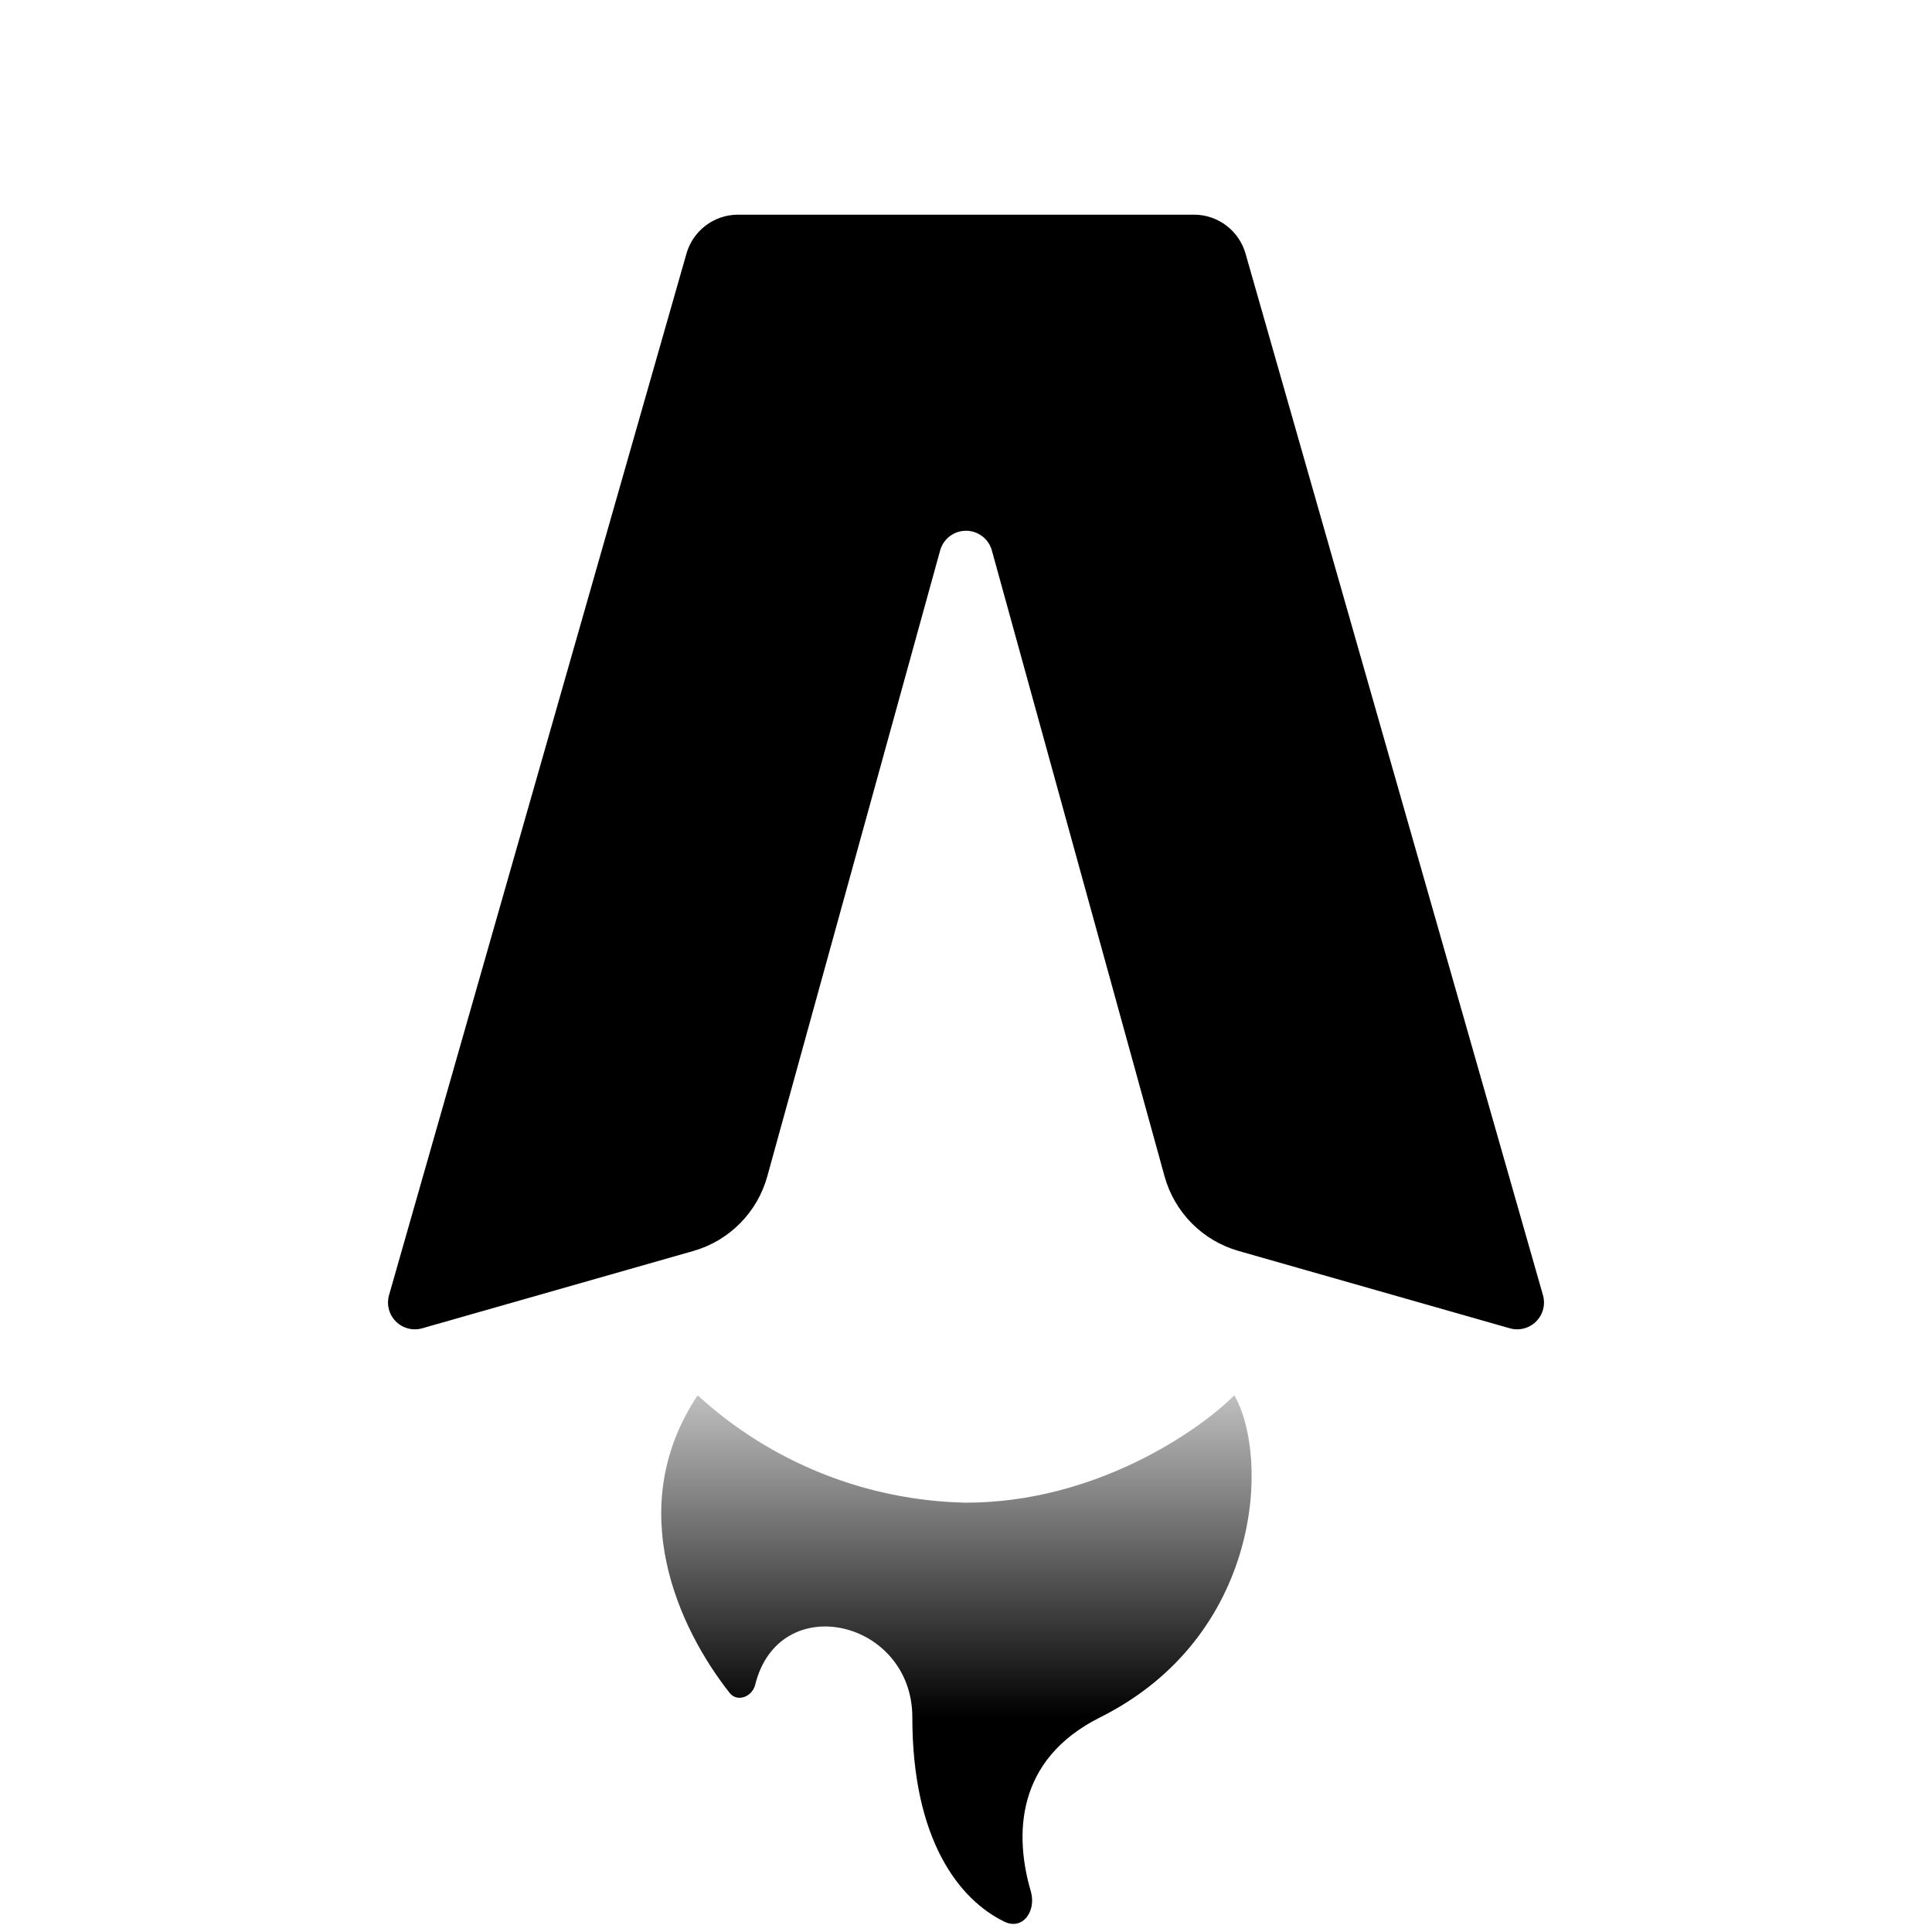
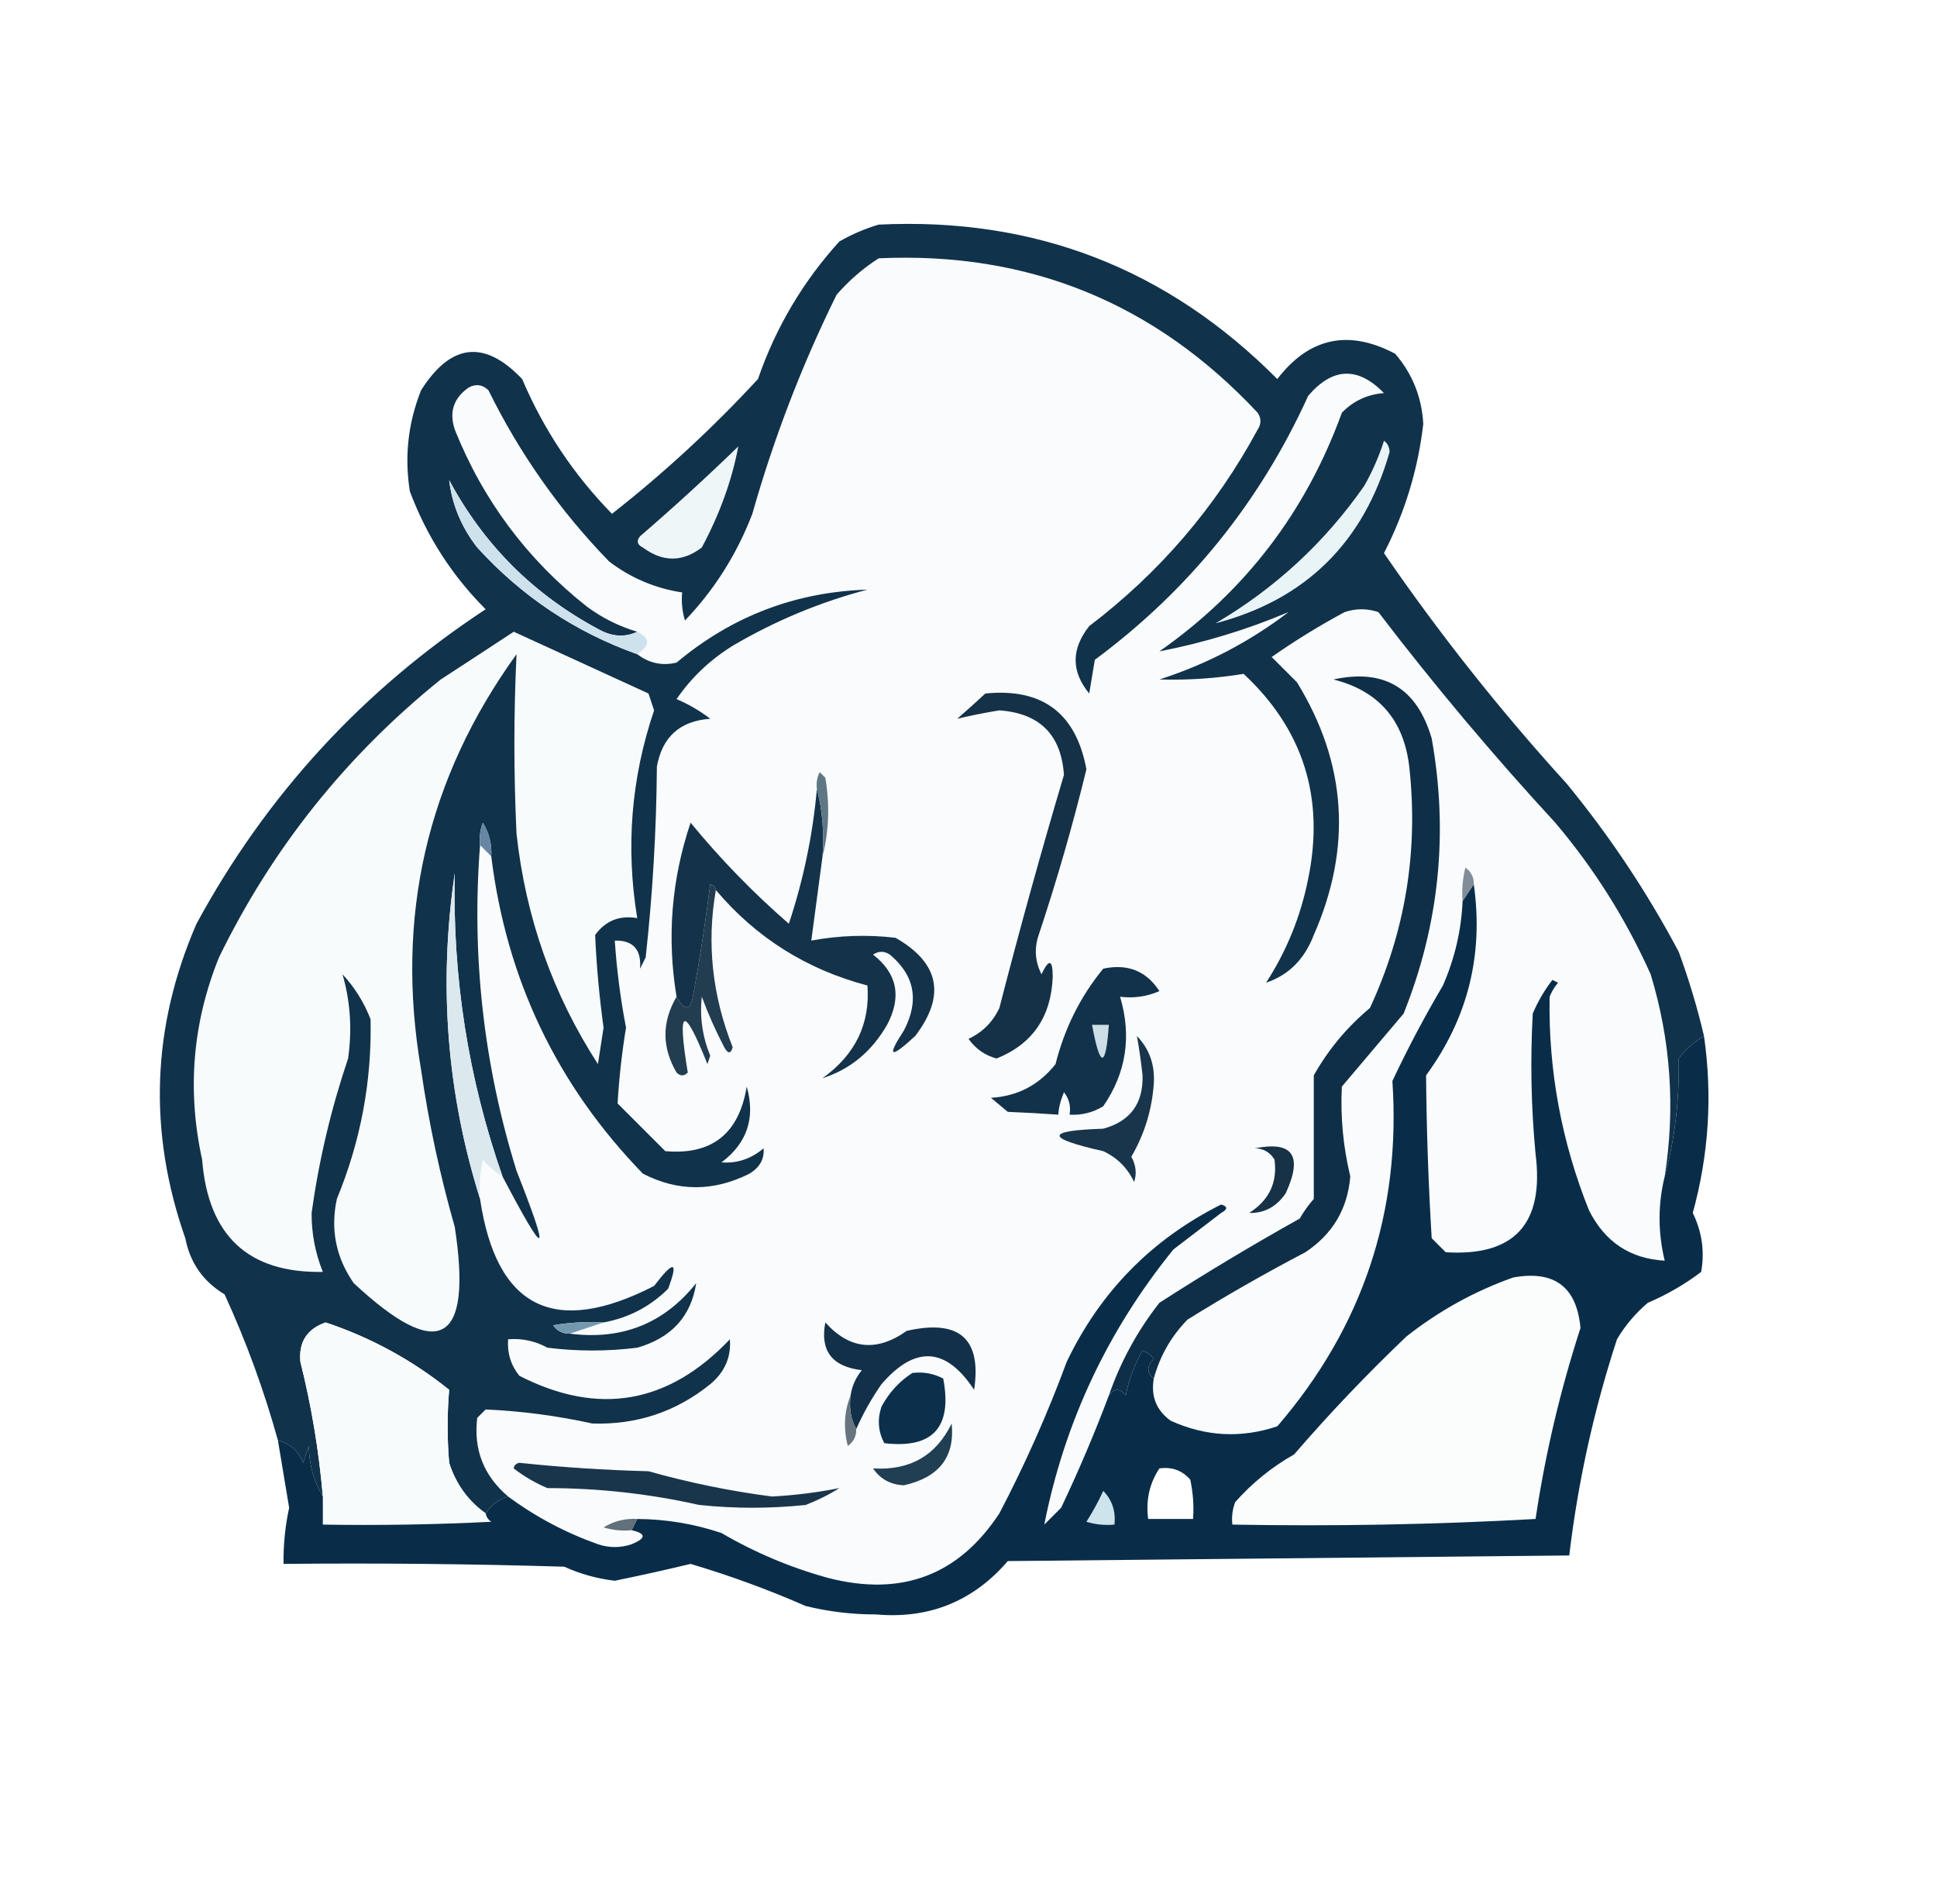
- <svg xmlns="http://www.w3.org/2000/svg" fill="none" viewBox="0 0 36 36">
-   <path fill="#000" d="M22.25 4h-8.5a1 1 0 0 0-.96.73l-5.54 19.4a.5.5 0 0 0 .62.62l5.05-1.44a2 2 0 0 0 1.38-1.4l3.22-11.66a.5.5 0 0 1 .96 0l3.22 11.67a2 2 0 0 0 1.38 1.39l5.05 1.44a.5.5 0 0 0 .62-.62l-5.54-19.4a1 1 0 0 0-.96-.73Z" />
-   <path fill="url(#gradient)" d="M18 28a7.63 7.63 0 0 1-5-2c-1.4 2.1-.35 4.35.6 5.55.14.17.41.07.47-.15.44-1.8 2.93-1.22 2.93.6 0 2.28.87 3.4 1.72 3.81.34.16.59-.2.49-.56-.31-1.05-.29-2.46 1.29-3.25 3-1.5 3.17-4.83 2.5-6-.67.67-2.6 2-5 2Z" />
-   <defs>
-     <linearGradient id="gradient" x1="16" x2="16" y1="32" y2="24" gradientUnits="userSpaceOnUse">
-       <stop stop-color="#000" />
-       <stop offset="1" stop-color="#000" stop-opacity="0" />
-     </linearGradient>
-   </defs>
-   <style>
-     @media (prefers-color-scheme:dark){:root{filter:invert(100%)}}
-   </style>
+ <svg xmlns="http://www.w3.org/2000/svg" version="1.1" width="345px" height="339px" style="shape-rendering:geometricPrecision; text-rendering:geometricPrecision; image-rendering:optimizeQuality; fill-rule:evenodd; clip-rule:evenodd">
+   <g>
+     <path style="opacity:1" fill="#f9fbfc" d="M 296.5,209.5 C 295.28,214.455 295.28,219.455 296.5,224.5C 290.332,224.156 285.832,221.156 283,215.5C 278.107,203.269 275.773,190.602 276,177.5C 276.374,176.584 276.874,175.75 277.5,175C 277.167,174.833 276.833,174.667 276.5,174.5C 275.081,176.336 273.914,178.336 273,180.5C 272.542,188.838 272.708,197.172 273.5,205.5C 275.073,217.93 269.739,223.763 257.5,223C 256.667,222.167 255.833,221.333 255,220.5C 254.412,210.82 254.078,201.153 254,191.5C 261.438,181.346 264.271,170.013 262.5,157.5C 262.539,156.244 262.039,155.244 261,154.5C 260.505,156.473 260.338,158.473 260.5,160.5C 260.269,165.698 259.103,170.698 257,175.5C 253.745,181.008 250.745,186.675 248,192.5C 249.556,215.831 242.723,236.331 227.5,254C 221.051,256.157 214.718,255.824 208.5,253C 205.959,251.152 204.959,248.652 205.5,245.5C 206.589,241.49 208.589,237.99 211.5,235C 218.337,230.747 225.337,226.747 232.5,223C 237.358,219.783 240.024,215.283 240.5,209.5C 239.228,204.211 238.728,198.878 239,193.5C 242.667,189.167 246.333,184.833 250,180.5C 256.342,164.663 258.009,148.33 255,131.5C 252.377,122.528 246.543,119.028 237.5,121C 245.521,123.025 250.021,128.192 251,136.5C 252.663,151.507 250.33,165.84 244,179.5C 239.913,182.916 236.58,186.916 234,191.5C 234,198.833 234,206.167 234,213.5C 233.044,214.579 232.211,215.745 231.5,217C 223.001,221.748 214.668,226.748 206.5,232C 202.586,236.994 199.586,242.494 197.5,248.5C 194.957,255.256 192.124,261.923 189,268.5C 188,269.5 187,270.5 186,271.5C 189.593,253.311 197.26,236.978 209,222.5C 211.833,220.333 214.667,218.167 217.5,216C 218.696,215.346 218.696,214.846 217.5,214.5C 205.139,220.694 195.972,230.028 190,242.5C 186.583,251.75 182.583,260.75 178,269.5C 170.747,280.539 160.58,284.373 147.5,281C 140.831,279.167 134.498,276.5 128.5,273C 123.625,271.364 118.625,270.531 113.5,270.5C 111.345,270.372 109.345,270.872 107.5,272C 109.134,272.494 110.801,272.66 112.5,272.5C 115.113,273.095 115.113,273.929 112.5,275C 110.5,275.667 108.5,275.667 106.5,275C 100.695,272.933 95.362,270.099 90.5,266.5C 86.15,262.803 84.317,258.137 85,252.5C 85.5,252 86,251.5 86.5,251C 92.87,251.283 99.204,252.116 105.5,253.5C 113.414,253.751 120.414,251.418 126.5,246.5C 129.072,244.364 130.239,241.697 130,238.5C 119.058,250.031 106.558,252.198 92.5,245C 90.984,243.103 90.317,240.936 90.5,238.5C 92.989,238.298 95.323,238.798 97.5,240C 102.833,240.667 108.167,240.667 113.5,240C 119.597,238.249 123.097,234.416 124,228.5C 118.296,235.685 110.796,238.685 101.5,237.5C 103.5,236.833 105.5,236.167 107.5,235.5C 111.957,234.688 115.79,232.688 119,229.5C 120.871,224.533 120.037,224.366 116.5,229C 98.737,238.119 88.403,232.952 85.5,213.5C 85.337,211.143 85.503,208.81 86,206.5C 87.039,207.71 88.206,208.71 89.5,209.5C 97.345,224.47 98.178,224.137 92,208.5C 86.135,189.61 83.968,170.277 85.5,150.5C 86.167,151.167 86.833,151.833 87.5,152.5C 90.208,174.414 99.208,193.247 114.5,209C 120.742,212.228 127.075,212.228 133.5,209C 135.329,207.887 136.163,206.387 136,204.5C 133.769,206.377 131.269,207.21 128.5,207C 133.081,203.562 134.581,199.062 133,193.5C 131.626,201.888 126.793,205.721 118.5,205C 115.667,202.167 112.833,199.333 110,196.5C 110.261,192.02 110.761,187.52 111.5,183C 110.514,177.876 109.848,172.709 109.5,167.5C 112.766,167.433 114.266,169.099 114,172.5C 114.333,171.833 114.667,171.167 115,170.5C 116.243,159.224 116.91,147.891 117,136.5C 117.958,131.21 121.124,128.376 126.5,128C 124.655,126.577 122.655,125.41 120.5,124.5C 123.133,120.668 126.466,117.501 130.5,115C 138.051,110.557 146.051,107.223 154.5,105C 141.674,105.412 130.341,109.745 120.5,118C 117.935,118.609 115.601,118.109 113.5,116.5C 115.836,114.927 115.836,113.594 113.5,112.5C 110.243,111.538 107.243,110.038 104.5,108C 93.879,99.596 86.045,89.096 81,76.5C 79.96,73.364 80.793,70.864 83.5,69C 84.784,68.316 85.951,68.483 87,69.5C 92.568,80.806 99.735,90.973 108.5,100C 112.39,102.947 116.723,104.78 121.5,105.5C 121.34,107.199 121.506,108.866 122,110.5C 127.25,105.011 131.25,98.678 134,91.5C 137.832,77.996 142.832,64.996 149,52.5C 151.205,49.96 153.705,47.793 156.5,46C 183.213,44.772 205.713,53.938 224,73.5C 224.667,74.5 224.667,75.5 224,76.5C 216.563,90.278 206.563,101.944 194,111.5C 190.774,115.574 190.774,119.574 194,123.5C 194.333,121.5 194.667,119.5 195,117.5C 211.716,105.116 224.383,89.45 233,70.5C 237.348,65.401 241.848,65.234 246.5,70C 243.542,70.229 241.042,71.396 239,73.5C 232.616,91.117 221.783,105.283 206.5,116C 214.473,114.452 222.14,112.118 229.5,109C 222.558,114.305 214.891,118.305 206.5,121C 211.563,121.145 216.563,120.812 221.5,120C 232.14,129.923 235.973,142.09 233,156.5C 231.663,163.187 229.163,169.354 225.5,175C 229.52,173.648 232.354,170.814 234,166.5C 240.856,150.902 239.856,135.902 231,121.5C 229.5,120 228,118.5 226.5,117C 230.666,114.083 234.999,111.416 239.5,109C 241.5,108.333 243.5,108.333 245.5,109C 255.405,121.963 265.905,134.463 277,146.5C 283.917,154.657 289.584,163.657 294,173.5C 297.582,185.293 298.415,197.293 296.5,209.5 Z" />
+   </g>
+   <g>
+     <path style="opacity:1" fill="#0f2f48" d="M 205.5,245.5 C 204.209,244.458 204.209,243.292 205.5,242C 204.975,241.308 204.308,240.808 203.5,240.5C 202.081,242.958 201.081,245.625 200.5,248.5C 199.473,247.209 198.473,247.209 197.5,248.5C 199.586,242.494 202.586,236.994 206.5,232C 214.668,226.748 223.001,221.748 231.5,217C 232.211,215.745 233.044,214.579 234,213.5C 234,206.167 234,198.833 234,191.5C 236.58,186.916 239.913,182.916 244,179.5C 250.33,165.84 252.663,151.507 251,136.5C 250.021,128.192 245.521,123.025 237.5,121C 246.543,119.028 252.377,122.528 255,131.5C 258.009,148.33 256.342,164.663 250,180.5C 246.333,184.833 242.667,189.167 239,193.5C 238.728,198.878 239.228,204.211 240.5,209.5C 240.024,215.283 237.358,219.783 232.5,223C 225.337,226.747 218.337,230.747 211.5,235C 208.589,237.99 206.589,241.49 205.5,245.5 Z" />
+   </g>
+   <g>
+     <path style="opacity:1" fill="#19354c" d="M 202.5,184.5 C 204.727,186.809 205.727,189.642 205.5,193C 205.177,197.637 203.843,201.971 201.5,206C 202.33,207.465 202.496,208.965 202,210.5C 200.833,208 199,206.167 196.5,205C 186.132,202.665 186.132,201.332 196.5,201C 201.308,199.688 203.642,196.521 203.5,191.5C 203.247,189.142 202.914,186.808 202.5,184.5 Z" />
+   </g>
+   <g>
+     <path style="opacity:1" fill="#173146" d="M 223.5,204.5 C 230.259,203.132 232.092,205.799 229,212.5C 227.364,214.898 225.198,216.065 222.5,216C 226.059,213.72 227.559,210.553 227,206.5C 226.184,205.177 225.017,204.511 223.5,204.5 Z" />
+   </g>
+   <g>
+     <path style="opacity:0.983" fill="#0d2f48" d="M 303.5,184.5 C 301.807,185.475 300.307,186.808 299,188.5C 299.135,195.905 298.302,202.905 296.5,209.5C 298.415,197.293 297.582,185.293 294,173.5C 289.584,163.657 283.917,154.657 277,146.5C 265.905,134.463 255.405,121.963 245.5,109C 243.5,108.333 241.5,108.333 239.5,109C 234.999,111.416 230.666,114.083 226.5,117C 228,118.5 229.5,120 231,121.5C 239.856,135.902 240.856,150.902 234,166.5C 232.354,170.814 229.52,173.648 225.5,175C 229.163,169.354 231.663,163.187 233,156.5C 235.973,142.09 232.14,129.923 221.5,120C 216.563,120.812 211.563,121.145 206.5,121C 214.891,118.305 222.558,114.305 229.5,109C 222.14,112.118 214.473,114.452 206.5,116C 221.783,105.283 232.616,91.117 239,73.5C 241.042,71.396 243.542,70.229 246.5,70C 241.848,65.234 237.348,65.401 233,70.5C 224.383,89.45 211.716,105.116 195,117.5C 194.667,119.5 194.333,121.5 194,123.5C 190.774,119.574 190.774,115.574 194,111.5C 206.563,101.944 216.563,90.278 224,76.5C 224.667,75.5 224.667,74.5 224,73.5C 205.713,53.938 183.213,44.772 156.5,46C 153.705,47.793 151.205,49.96 149,52.5C 142.832,64.996 137.832,77.996 134,91.5C 131.25,98.678 127.25,105.011 122,110.5C 121.506,108.866 121.34,107.199 121.5,105.5C 116.723,104.78 112.39,102.947 108.5,100C 99.735,90.973 92.568,80.806 87,69.5C 85.951,68.483 84.784,68.316 83.5,69C 80.793,70.864 79.96,73.364 81,76.5C 86.045,89.096 93.879,99.596 104.5,108C 107.243,110.038 110.243,111.538 113.5,112.5C 111.274,113.559 108.941,113.392 106.5,112C 95,105.833 86.167,97 80,85.5C 80.514,89.876 82.181,93.876 85,97.5C 92.928,106.212 102.428,112.546 113.5,116.5C 115.601,118.109 117.935,118.609 120.5,118C 130.341,109.745 141.674,105.412 154.5,105C 146.051,107.223 138.051,110.557 130.5,115C 126.466,117.501 123.133,120.668 120.5,124.5C 122.655,125.41 124.655,126.577 126.5,128C 121.124,128.376 117.958,131.21 117,136.5C 116.91,147.891 116.243,159.224 115,170.5C 114.667,171.167 114.333,171.833 114,172.5C 114.266,169.099 112.766,167.433 109.5,167.5C 109.848,172.709 110.514,177.876 111.5,183C 110.761,187.52 110.261,192.02 110,196.5C 112.833,199.333 115.667,202.167 118.5,205C 126.793,205.721 131.626,201.888 133,193.5C 134.581,199.062 133.081,203.562 128.5,207C 131.269,207.21 133.769,206.377 136,204.5C 136.163,206.387 135.329,207.887 133.5,209C 127.075,212.228 120.742,212.228 114.5,209C 99.208,193.247 90.208,174.414 87.5,152.5C 87.628,150.345 87.128,148.345 86,146.5C 85.51,147.793 85.343,149.127 85.5,150.5C 83.968,170.277 86.135,189.61 92,208.5C 98.178,224.137 97.345,224.47 89.5,209.5C 83.402,192.065 80.569,174.065 81,155.5C 78.077,175.303 79.577,194.637 85.5,213.5C 88.403,232.952 98.737,238.119 116.5,229C 120.037,224.366 120.871,224.533 119,229.5C 115.79,232.688 111.957,234.688 107.5,235.5C 104.482,235.335 101.482,235.502 98.5,236C 99.244,237.039 100.244,237.539 101.5,237.5C 110.796,238.685 118.296,235.685 124,228.5C 123.097,234.416 119.597,238.249 113.5,240C 108.167,240.667 102.833,240.667 97.5,240C 95.323,238.798 92.989,238.298 90.5,238.5C 90.317,240.936 90.984,243.103 92.5,245C 106.558,252.198 119.058,250.031 130,238.5C 130.239,241.697 129.072,244.364 126.5,246.5C 120.414,251.418 113.414,253.751 105.5,253.5C 99.204,252.116 92.87,251.283 86.5,251C 86,251.5 85.5,252 85,252.5C 84.317,258.137 86.15,262.803 90.5,266.5C 88.77,267.026 87.436,268.026 86.5,269.5C 83.376,267.276 81.209,264.276 80,260.5C 79.637,256.134 79.637,251.801 80,247.5C 73.42,242.208 66.086,238.208 58,235.5C 54.677,236.657 53.177,238.991 53.5,242.5C 55.478,250.407 56.811,258.407 57.5,266.5C 55.891,263.851 55.057,260.851 55,257.5C 54.667,258.5 54.333,259.5 54,260.5C 53.124,258.365 51.624,257.031 49.5,256.5C 47.029,247.589 43.863,238.922 40,230.5C 36.191,228.22 33.858,224.887 33,220.5C 26.354,201.525 27.02,182.858 35,164.5C 47.478,141.522 64.644,122.856 86.5,108.5C 80.491,102.486 75.991,95.486 73,87.5C 72.016,81.307 72.683,75.307 75,69.5C 80.304,61.12 86.304,60.453 93,67.5C 96.845,76.532 102.178,84.532 109,91.5C 118.267,84.236 126.934,76.236 135,67.5C 138.169,58.326 143.002,50.159 149.5,43C 151.717,41.725 154.051,40.725 156.5,40C 184.267,38.644 207.934,47.81 227.5,67.5C 233.184,60.105 240.184,58.605 248.5,63C 251.573,66.583 253.24,70.75 253.5,75.5C 252.562,83.583 250.229,91.25 246.5,98.5C 256.382,112.886 267.215,126.553 279,139.5C 286.659,148.812 293.326,158.812 299,169.5C 300.81,174.429 302.31,179.429 303.5,184.5 Z" />
+   </g>
+   <g>
+     <path style="opacity:1" fill="#dbe8ee" d="M 89.5,209.5 C 88.206,208.71 87.039,207.71 86,206.5C 85.503,208.81 85.337,211.143 85.5,213.5C 79.577,194.637 78.077,175.303 81,155.5C 80.569,174.065 83.402,192.065 89.5,209.5 Z" />
+   </g>
+   <g>
+     <path style="opacity:1" fill="#12324b" d="M 196.5,172.5 C 200.849,171.577 204.183,172.91 206.5,176.5C 204.257,177.474 201.924,177.808 199.5,177.5C 201.59,184.555 200.59,191.055 196.5,197C 194.655,198.128 192.655,198.628 190.5,198.5C 190.762,197.022 190.429,195.689 189.5,194.5C 188.887,195.98 188.554,197.313 188.5,198.5C 185.604,198.293 182.604,198.127 179.5,198C 178.5,197.167 177.5,196.333 176.5,195.5C 181.242,195.213 185.075,193.213 188,189.5C 189.619,183.088 192.452,177.422 196.5,172.5 Z" />
+   </g>
+   <g>
+     <path style="opacity:1" fill="#cddee6" d="M 194.5,182.5 C 195.5,182.5 196.5,182.5 197.5,182.5C 196.949,190.297 195.949,190.297 194.5,182.5 Z" />
+   </g>
+   <g>
+     <path style="opacity:1" fill="#223c50" d="M 127.5,158.5 C 125.847,167.947 126.847,177.281 130.5,186.5C 130.154,187.696 129.654,187.696 129,186.5C 127.472,183.583 126.139,180.583 125,177.5C 124.603,181.092 125.103,184.592 126.5,188C 126.333,188.5 126.167,189 126,189.5C 121.746,178.818 120.58,179.318 122.5,191C 121.833,191.667 121.167,191.667 120.5,191C 117.867,186.501 117.867,182.001 120.5,177.5C 122.001,180.174 123.001,180.007 123.5,177C 124.641,170.813 125.641,164.313 126.5,157.5C 127.107,157.624 127.44,157.957 127.5,158.5 Z" />
+   </g>
+   <g>
+     <path style="opacity:1" fill="#14334a" d="M 145.5,140.5 C 146.483,144.298 146.817,148.298 146.5,152.5C 145.833,157.5 145.167,162.5 144.5,167.5C 149.472,166.578 154.472,166.412 159.5,167C 167.328,171.476 168.495,177.309 163,184.5C 158.546,188.612 157.88,188.279 161,183.5C 163.76,178.212 162.926,173.712 158.5,170C 157.5,169.333 156.5,169.333 155.5,170C 159.81,173.341 160.644,177.508 158,182.5C 155.249,187.275 151.416,190.442 146.5,192C 152.339,187.827 155.006,182.327 154.5,175.5C 143.661,172.643 134.661,166.977 127.5,158.5C 127.44,157.957 127.107,157.624 126.5,157.5C 125.641,164.313 124.641,170.813 123.5,177C 123.001,180.007 122.001,180.174 120.5,177.5C 118.759,166.973 119.592,156.639 123,146.5C 128.316,152.983 134.149,158.983 140.5,164.5C 143.09,156.711 144.757,148.711 145.5,140.5 Z" />
+   </g>
+   <g>
+     <path style="opacity:1" fill="#818e99" d="M 262.5,157.5 C 261.833,158.5 261.167,159.5 260.5,160.5C 260.338,158.473 260.505,156.473 261,154.5C 262.039,155.244 262.539,156.244 262.5,157.5 Z" />
+   </g>
+   <g>
+     <path style="opacity:1" fill="#143148" d="M 175.5,123.5 C 185.655,122.491 191.655,126.991 193.5,137C 191.072,146.951 188.238,156.785 185,166.5C 184.186,168.902 184.353,171.235 185.5,173.5C 186.842,170.679 187.508,170.846 187.5,174C 187.217,181.101 183.884,185.934 177.5,188.5C 175.444,187.952 173.777,186.786 172.5,185C 175,183.833 176.833,182 178,179.5C 181.585,165.563 185.418,151.729 189.5,138C 189.018,130.851 185.185,127.018 178,126.5C 175.378,126.925 172.878,127.425 170.5,128C 172.24,126.483 173.906,124.983 175.5,123.5 Z" />
+   </g>
+   <g>
+     <path style="opacity:1" fill="#5f7785" d="M 146.5,152.5 C 146.817,148.298 146.483,144.298 145.5,140.5C 145.351,139.448 145.517,138.448 146,137.5C 146.333,137.833 146.667,138.167 147,138.5C 147.815,143.352 147.648,148.019 146.5,152.5 Z" />
+   </g>
+   <g>
+     <path style="opacity:1" fill="#f8fbfb" d="M 91.5,112.5 C 99.478,116.155 107.478,119.822 115.5,123.5C 115.833,124.5 116.167,125.5 116.5,126.5C 112.418,138.544 111.418,150.877 113.5,163.5C 110.348,162.959 107.848,163.959 106,166.5C 106.241,171.986 106.741,177.486 107.5,183C 107.167,185.167 106.833,187.333 106.5,189.5C 98.468,177.079 93.635,163.413 92,148.5C 91.489,137.807 91.489,127.141 92,116.5C 76.005,138.635 70.339,163.302 75,190.5C 76.366,199.966 78.366,209.299 81,218.5C 84.197,239.339 78.197,242.673 63,228.5C 59.826,223.94 58.826,218.94 60,213.5C 64.241,203.211 66.241,192.545 66,181.5C 64.834,178.497 63.167,175.83 61,173.5C 62.404,178.311 62.738,183.311 62,188.5C 58.965,197.472 56.799,206.638 55.5,216C 55.481,219.639 56.148,223.139 57.5,226.5C 44.24,226.749 37.073,220.083 36,206.5C 33.294,194.157 34.294,182.157 39,170.5C 48.462,151.095 61.628,134.595 78.5,121C 82.898,118.143 87.232,115.309 91.5,112.5 Z" />
+   </g>
+   <g>
+     <path style="opacity:1" fill="#6786a3" d="M 87.5,152.5 C 86.833,151.833 86.167,151.167 85.5,150.5C 85.343,149.127 85.51,147.793 86,146.5C 87.128,148.345 87.628,150.345 87.5,152.5 Z" />
+   </g>
+   <g>
+     <path style="opacity:1" fill="#cee2ed" d="M 113.5,112.5 C 115.836,113.594 115.836,114.927 113.5,116.5C 102.428,112.546 92.928,106.212 85,97.5C 82.181,93.876 80.514,89.876 80,85.5C 86.167,97 95,105.833 106.5,112C 108.941,113.392 111.274,113.559 113.5,112.5 Z" />
+   </g>
+   <g>
+     <path style="opacity:1" fill="#e9f4f7" d="M 246.5,78.5 C 247.124,78.917 247.457,79.584 247.5,80.5C 242.88,96.621 232.547,106.788 216.5,111C 227.115,104.773 235.948,96.607 243,86.5C 244.454,83.929 245.62,81.262 246.5,78.5 Z" />
+   </g>
+   <g>
+     <path style="opacity:1" fill="#eff6f8" d="M 131.5,79.5 C 130.37,85.516 128.203,91.516 125,97.5C 121.535,100.128 118.035,100.128 114.5,97.5C 113.479,96.998 113.312,96.332 114,95.5C 120.029,90.301 125.862,84.967 131.5,79.5 Z" />
+   </g>
+   <g>
+     <path style="opacity:1" fill="#7499af" d="M 107.5,235.5 C 105.5,236.167 103.5,236.833 101.5,237.5C 100.244,237.539 99.244,237.039 98.5,236C 101.482,235.502 104.482,235.335 107.5,235.5 Z" />
+   </g>
+   <g>
+     <path style="opacity:1" fill="#f8fbfc" d="M 86.5,269.5 C 86.611,270.117 86.944,270.617 87.5,271C 77.506,271.5 67.506,271.666 57.5,271.5C 57.5,269.833 57.5,268.167 57.5,266.5C 56.811,258.407 55.478,250.407 53.5,242.5C 53.177,238.991 54.677,236.657 58,235.5C 66.086,238.208 73.42,242.208 80,247.5C 79.637,251.801 79.637,256.134 80,260.5C 81.209,264.276 83.376,267.276 86.5,269.5 Z" />
+   </g>
+   <g>
+     <path style="opacity:1" fill="#123049" d="M 152.5,254.5 C 151.539,252.735 151.205,250.735 151.5,248.5C 151.751,246.83 152.418,245.33 153.5,244C 148.197,243.382 146.03,240.548 147,235.5C 151.309,240.304 156.143,240.804 161.5,237C 170.866,234.879 174.866,238.379 173.5,247.5C 168.496,239.879 162.996,239.546 157,246.5C 155.235,249.032 153.735,251.699 152.5,254.5 Z" />
+   </g>
+   <g>
+     <path style="opacity:1" fill="#0c2f4b" d="M 162.5,244.5 C 164.467,244.261 166.301,244.594 168,245.5C 169.644,254.186 166.144,258.019 157.5,257C 156.409,254.936 156.242,252.769 157,250.5C 158.36,247.977 160.193,245.977 162.5,244.5 Z" />
+   </g>
+   <g>
+     <path style="opacity:1" fill="#68757e" d="M 151.5,248.5 C 151.205,250.735 151.539,252.735 152.5,254.5C 152.539,255.756 152.039,256.756 151,257.5C 150.195,254.304 150.362,251.304 151.5,248.5 Z" />
+   </g>
+   <g>
+     <path style="opacity:1" fill="#213f53" d="M 169.5,253.5 C 170.11,259.433 167.277,263.1 161,264.5C 158.63,264.4 156.797,263.4 155.5,261.5C 162.051,261.898 166.717,259.231 169.5,253.5 Z" />
+   </g>
+   <g>
+     <path style="opacity:1" fill="#092d49" d="M 262.5,157.5 C 264.271,170.013 261.438,181.346 254,191.5C 254.078,201.153 254.412,210.82 255,220.5C 255.833,221.333 256.667,222.167 257.5,223C 269.739,223.763 275.073,217.93 273.5,205.5C 272.708,197.172 272.542,188.838 273,180.5C 273.914,178.336 275.081,176.336 276.5,174.5C 276.833,174.667 277.167,174.833 277.5,175C 276.874,175.75 276.374,176.584 276,177.5C 275.773,190.602 278.107,203.269 283,215.5C 285.832,221.156 290.332,224.156 296.5,224.5C 295.28,219.455 295.28,214.455 296.5,209.5C 298.302,202.905 299.135,195.905 299,188.5C 300.307,186.808 301.807,185.475 303.5,184.5C 305.026,195.111 304.359,205.611 301.5,216C 303.141,219.345 303.641,222.845 303,226.5C 300.079,228.712 296.912,230.545 293.5,232C 291.291,233.873 289.458,236.04 288,238.5C 283.882,251.095 281.049,263.928 279.5,277C 246.167,277.333 212.833,277.667 179.5,278C 173.321,285.171 165.487,288.337 156,287.5C 151.764,287.506 147.598,287.006 143.5,286C 136.817,283.075 129.984,280.575 123,278.5C 118.516,279.579 114.016,280.579 109.5,281.5C 106.362,281.132 103.362,280.299 100.5,279C 83.837,278.5 67.17,278.333 50.5,278.5C 50.457,275.133 50.79,271.799 51.5,268.5C 50.831,264.487 50.164,260.487 49.5,256.5C 51.624,257.031 53.124,258.365 54,260.5C 54.333,259.5 54.667,258.5 55,257.5C 55.057,260.851 55.891,263.851 57.5,266.5C 57.5,268.167 57.5,269.833 57.5,271.5C 67.506,271.666 77.506,271.5 87.5,271C 86.944,270.617 86.611,270.117 86.5,269.5C 87.436,268.026 88.77,267.026 90.5,266.5C 95.362,270.099 100.695,272.933 106.5,275C 108.5,275.667 110.5,275.667 112.5,275C 115.113,273.929 115.113,273.095 112.5,272.5C 112.833,271.833 113.167,271.167 113.5,270.5C 118.625,270.531 123.625,271.364 128.5,273C 134.498,276.5 140.831,279.167 147.5,281C 160.58,284.373 170.747,280.539 178,269.5C 182.583,260.75 186.583,251.75 190,242.5C 195.972,230.028 205.139,220.694 217.5,214.5C 218.696,214.846 218.696,215.346 217.5,216C 214.667,218.167 211.833,220.333 209,222.5C 197.26,236.978 189.593,253.311 186,271.5C 187,270.5 188,269.5 189,268.5C 192.124,261.923 194.957,255.256 197.5,248.5C 198.473,247.209 199.473,247.209 200.5,248.5C 201.081,245.625 202.081,242.958 203.5,240.5C 204.308,240.808 204.975,241.308 205.5,242C 204.209,243.292 204.209,244.458 205.5,245.5C 204.959,248.652 205.959,251.152 208.5,253C 214.718,255.824 221.051,256.157 227.5,254C 242.723,236.331 249.556,215.831 248,192.5C 250.745,186.675 253.745,181.008 257,175.5C 259.103,170.698 260.269,165.698 260.5,160.5C 261.167,159.5 261.833,158.5 262.5,157.5 Z M 206.5,261.5 C 208.722,261.178 210.556,261.845 212,263.5C 212.497,265.81 212.663,268.143 212.5,270.5C 209.833,270.5 207.167,270.5 204.5,270.5C 204.065,267.162 204.732,264.162 206.5,261.5 Z" />
+   </g>
+   <g>
+     <path style="opacity:1" fill="#19354c" d="M 91.5,261.5 C 91.56,260.957 91.893,260.624 92.5,260.5C 100.118,261.301 107.784,261.801 115.5,262C 122.736,264.039 130.069,265.539 137.5,266.5C 141.614,266.279 145.614,265.779 149.5,265C 147.623,266.185 145.623,267.185 143.5,268C 137.167,268.667 130.833,268.667 124.5,268C 115.632,266.006 106.632,265.006 97.5,265C 95.308,264.074 93.308,262.907 91.5,261.5 Z" />
+   </g>
+   <g>
+     <path style="opacity:1" fill="#fbfdfd" d="M 269.5,227.5 C 276.839,226.161 280.839,229.161 281.5,236.5C 277.89,247.606 275.224,258.939 273.5,270.5C 255.512,271.5 237.512,271.833 219.5,271.5C 219.343,270.127 219.51,268.793 220,267.5C 223.042,264.067 226.542,261.234 230.5,259C 236.802,251.697 243.468,244.697 250.5,238C 256.316,233.428 262.649,229.928 269.5,227.5 Z" />
+   </g>
+   <g>
+     <path style="opacity:1" fill="#cee4ed" d="M 196.5,265.5 C 198.074,267.102 198.741,269.102 198.5,271.5C 196.801,271.66 195.134,271.494 193.5,271C 194.639,269.22 195.639,267.386 196.5,265.5 Z" />
+   </g>
+   <g>
+     <path style="opacity:1" fill="#61707a" d="M 113.5,270.5 C 113.167,271.167 112.833,271.833 112.5,272.5C 110.801,272.66 109.134,272.494 107.5,272C 109.345,270.872 111.345,270.372 113.5,270.5 Z" />
+   </g>
</svg>
